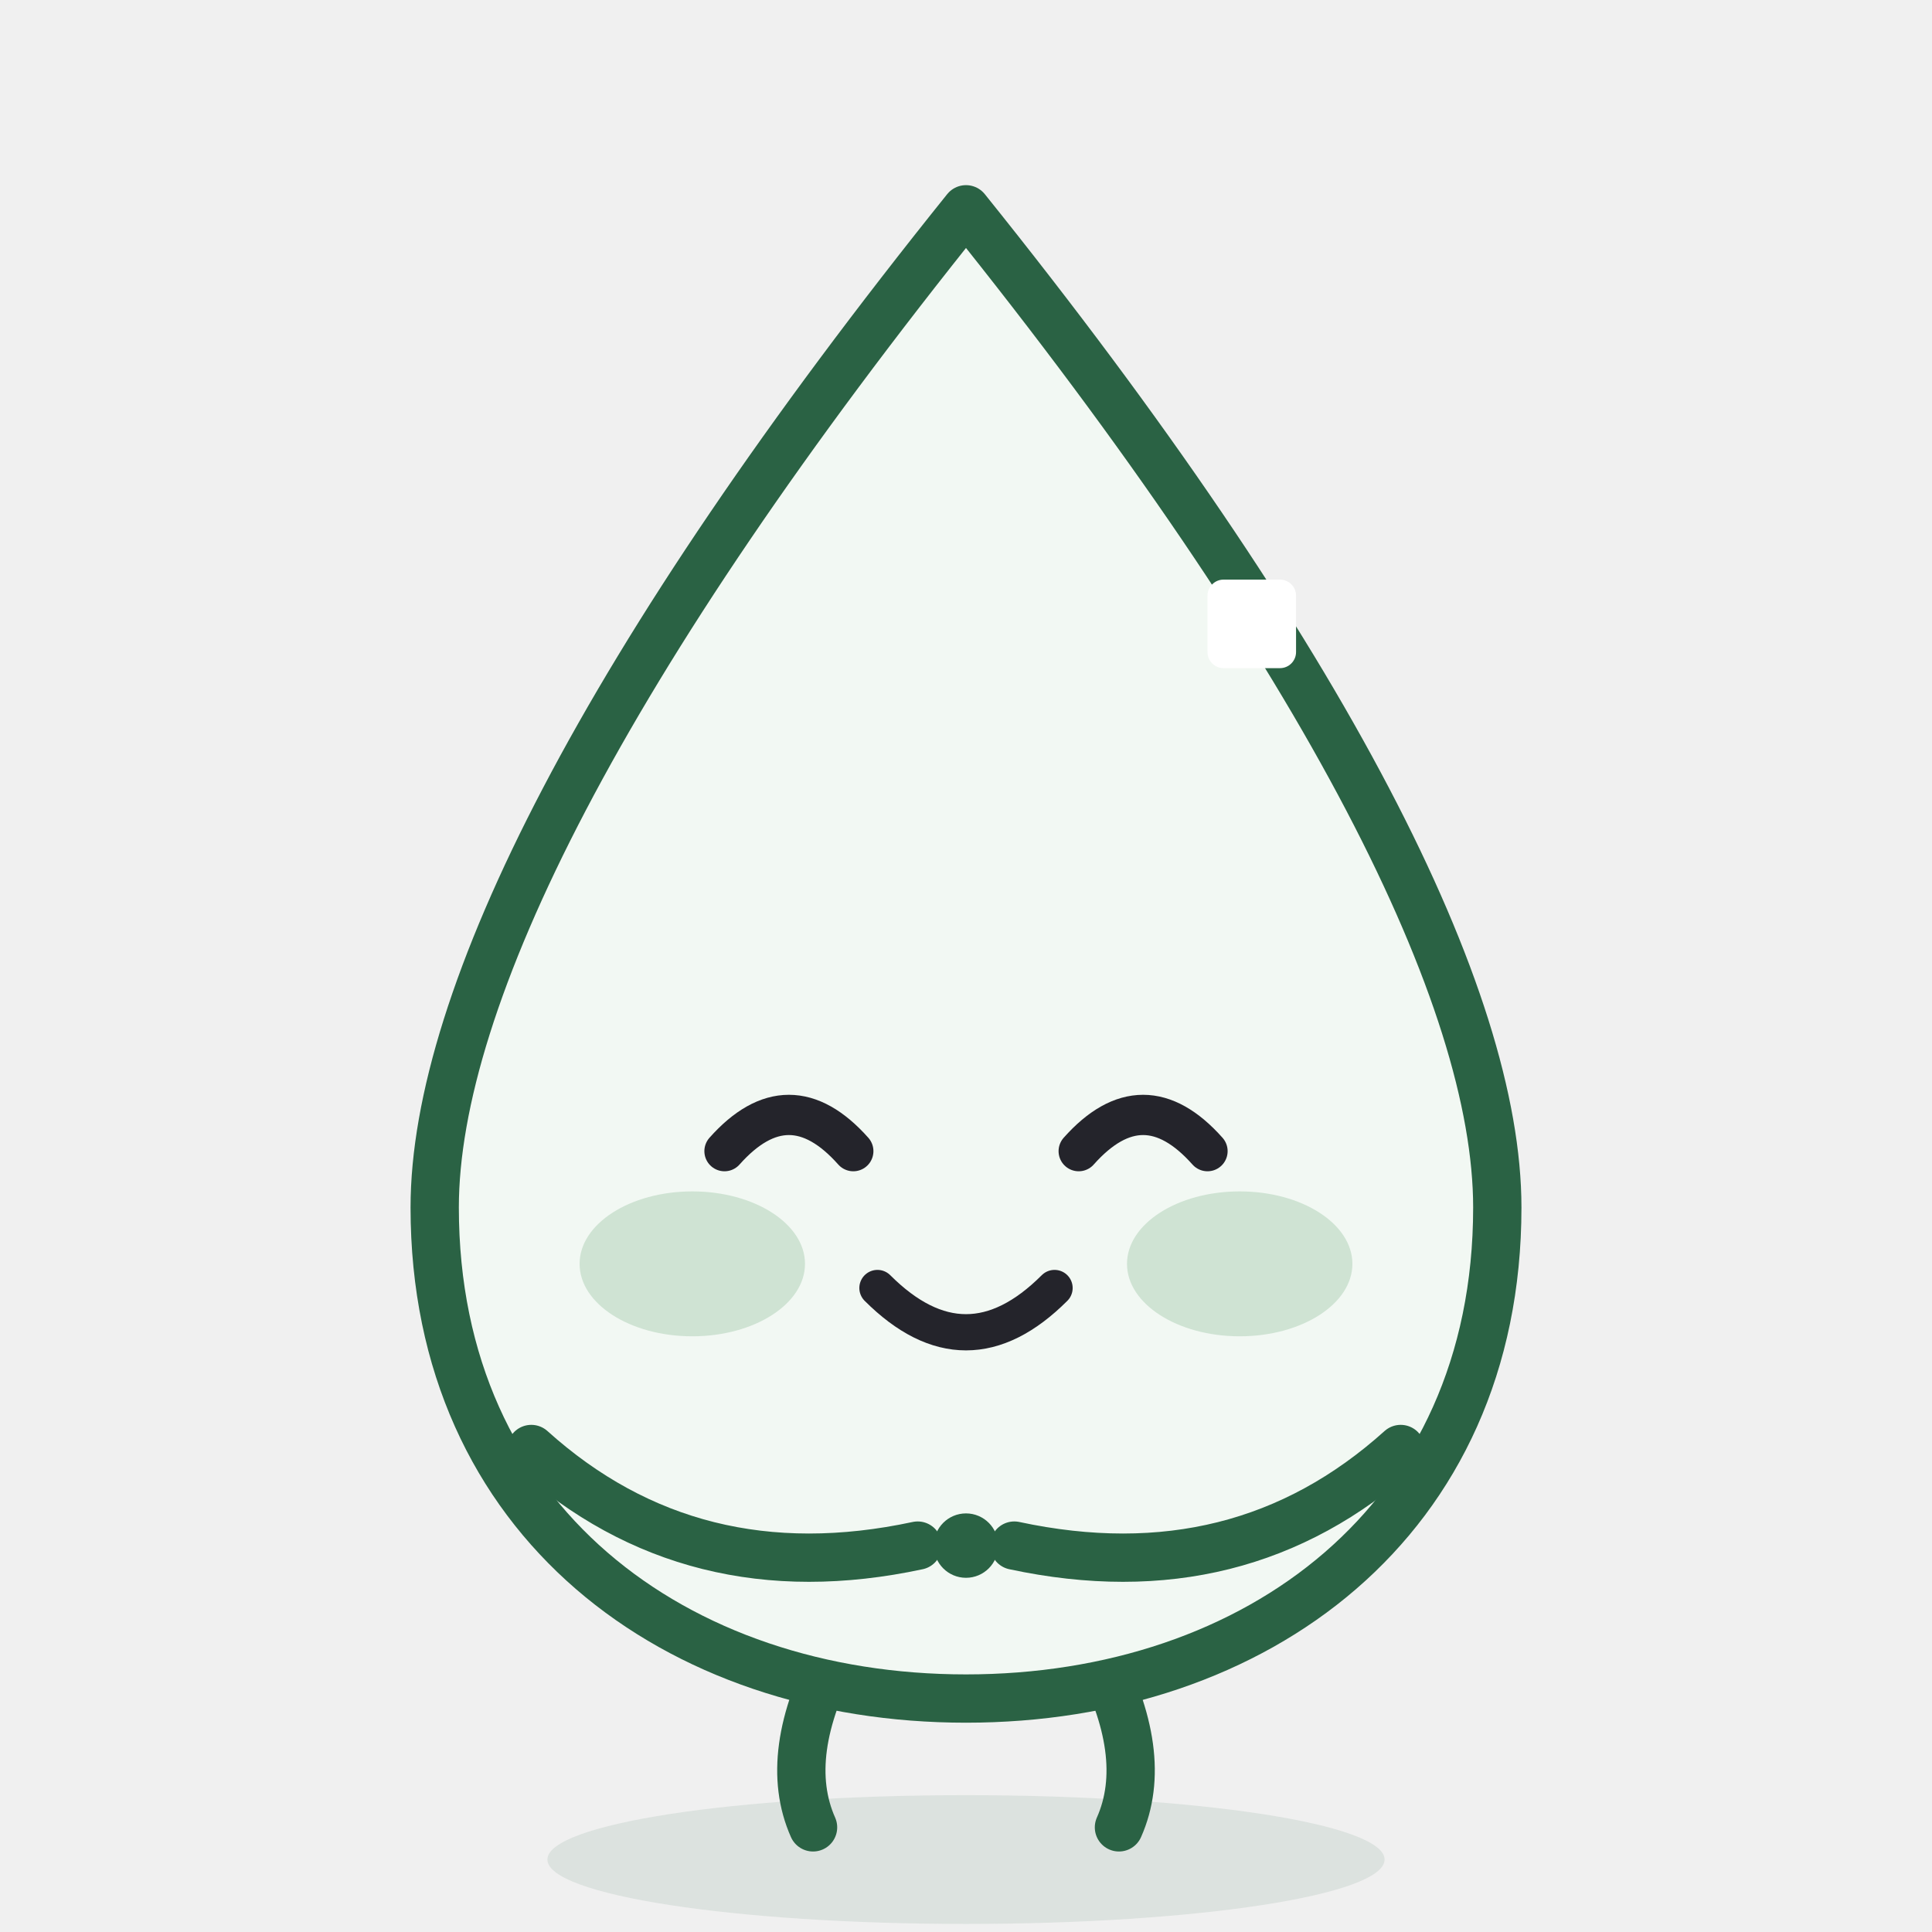
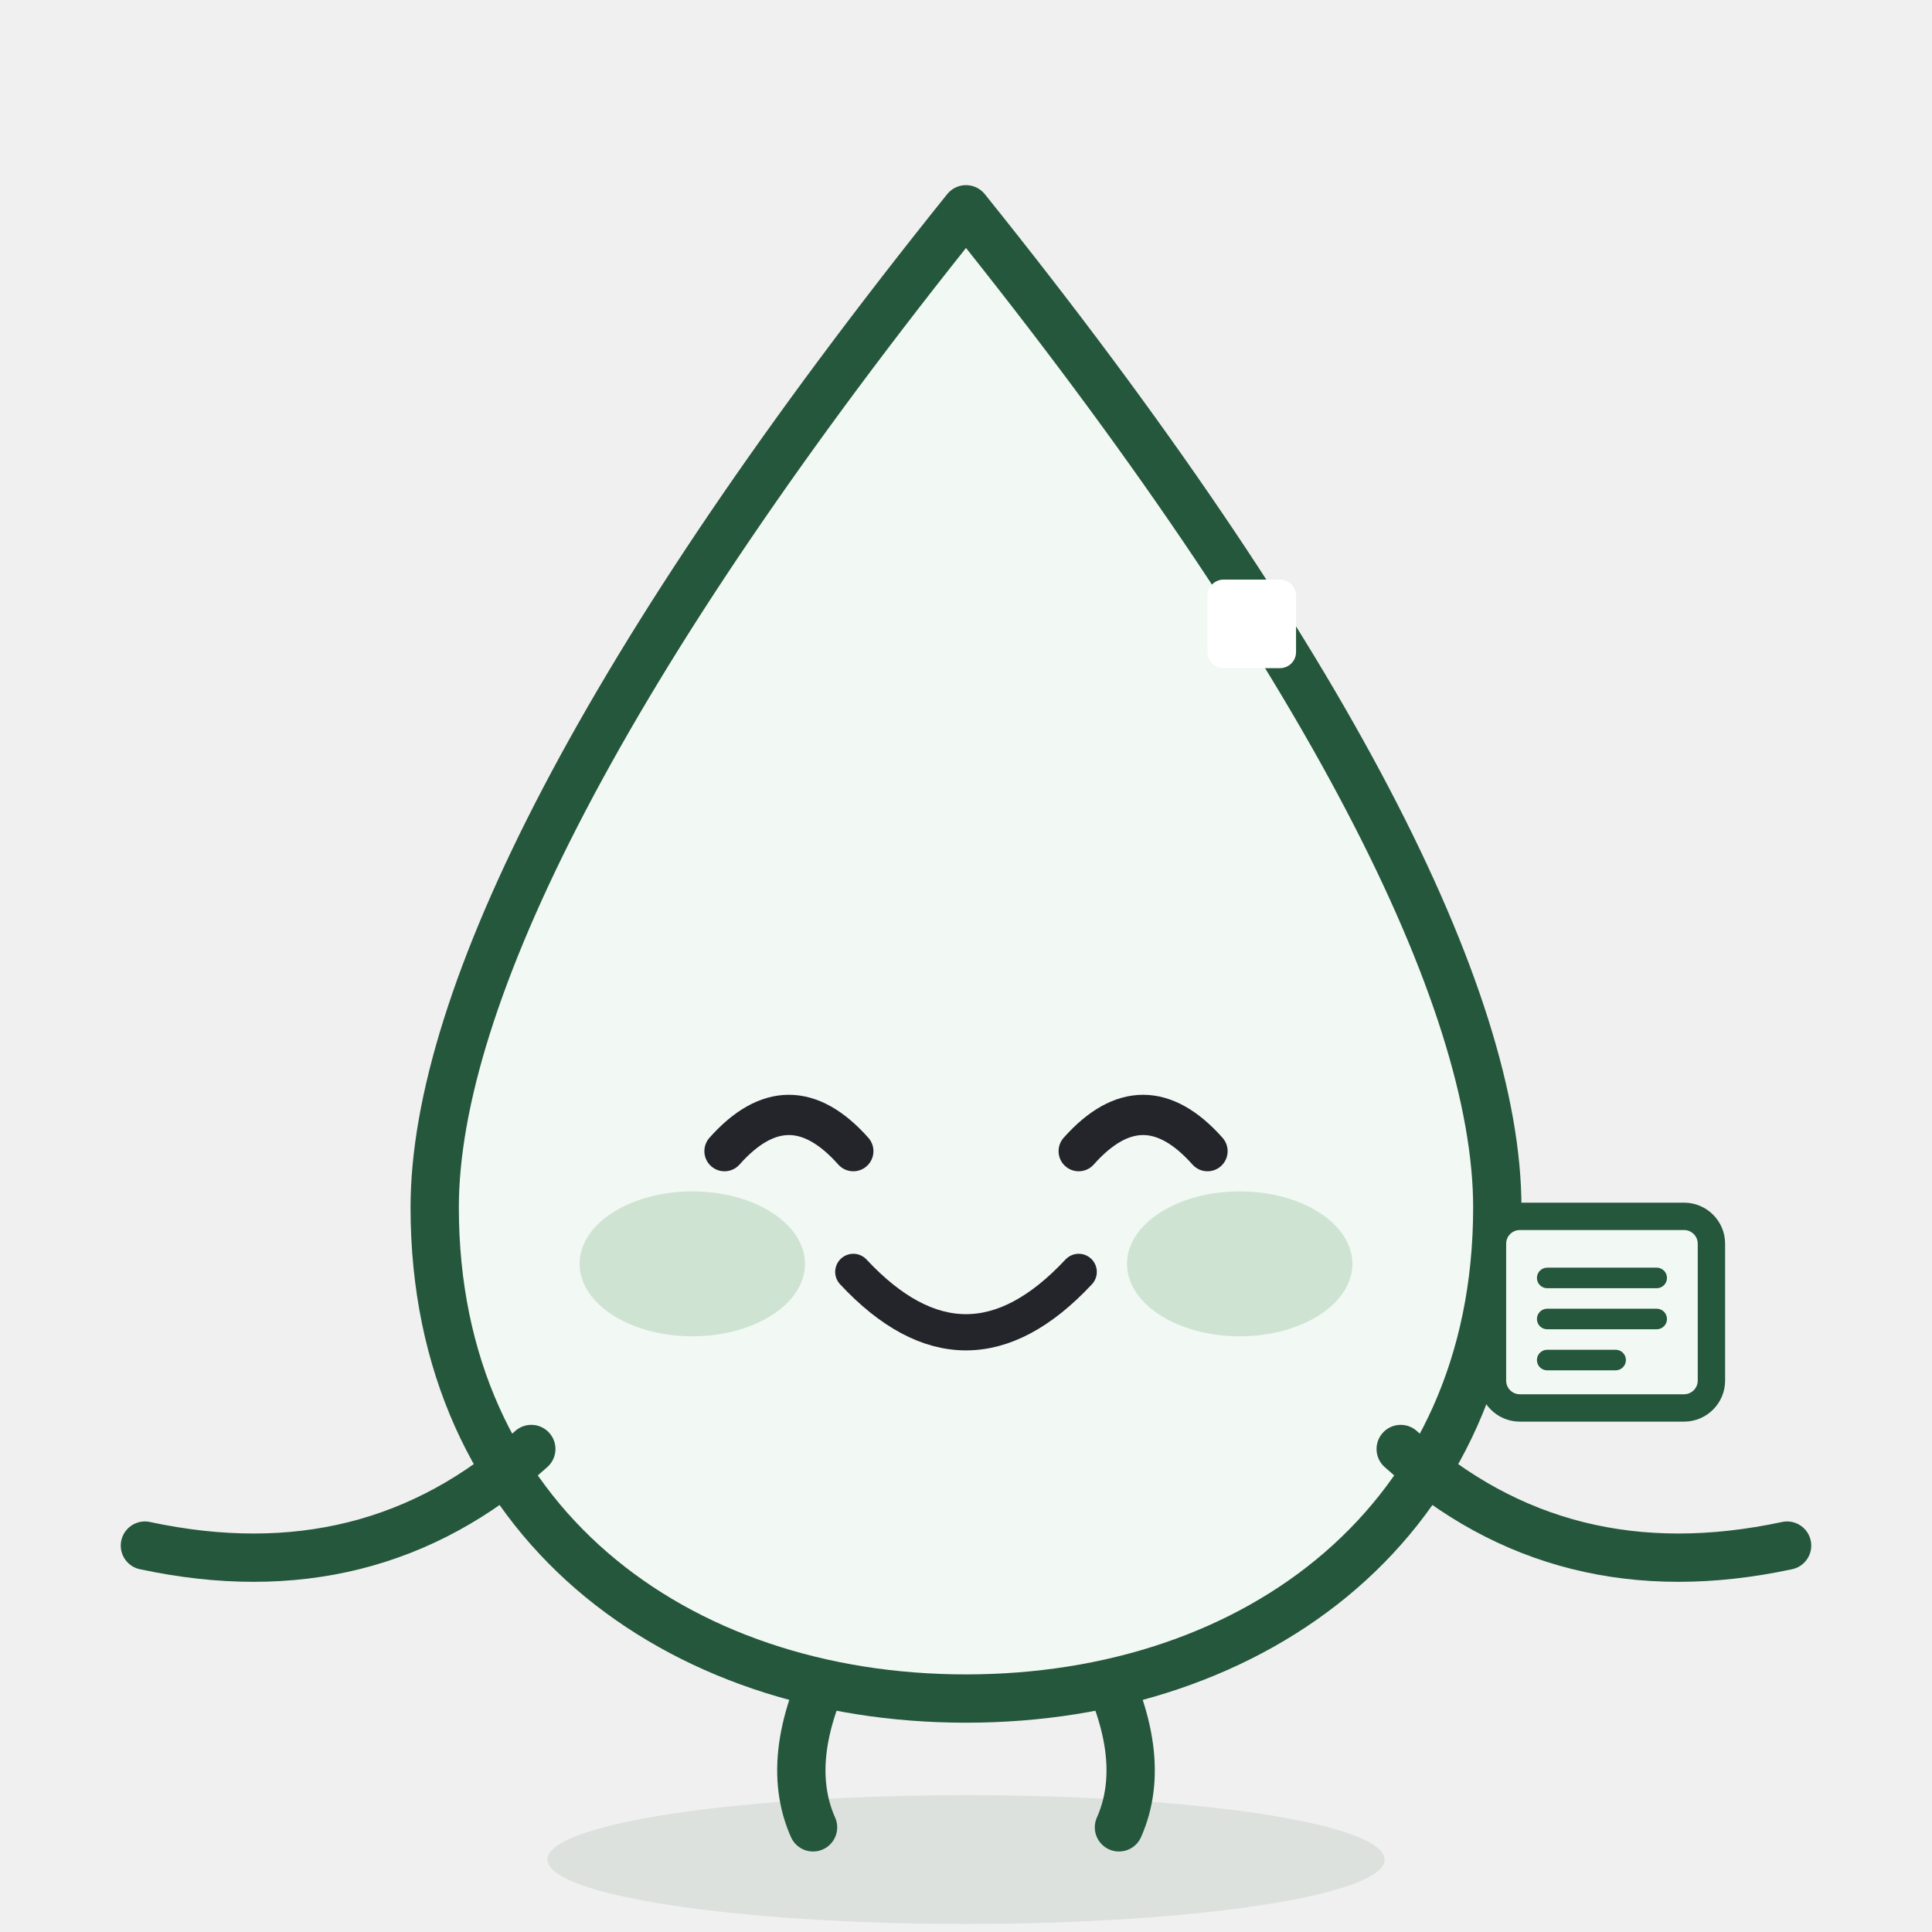
<svg xmlns="http://www.w3.org/2000/svg" viewBox="0 0 240 240" role="img" aria-label="マスコットキャラクター クラミンちゃん(まとめポーズ)">
-   <ellipse cx="120" cy="231" rx="52" ry="8" fill="#2a6244" opacity="0.10" />
-   <path d="M104 205 q-7 13 -3 22" stroke="#2a6244" stroke-width="6" fill="none" stroke-linecap="round" />
-   <path d="M136 205 q7 13 3 22" stroke="#2a6244" stroke-width="6" fill="none" stroke-linecap="round" />
-   <path d="M120 26 C 165 82, 186 124, 186 150 C 186 189, 156 211, 120 211 C 84 211, 54 189, 54 150 C 54 124, 75 82, 120 26 Z" fill="#f2f8f3" stroke="#2a6244" stroke-width="6" stroke-linejoin="round" />
+   <ellipse cx="120" cy="231" rx="52" ry="8" fill="#25573c" opacity="0.10" />
+   <path d="M104 205 q-7 13 -3 22" stroke="#25573c" stroke-width="6" fill="none" stroke-linecap="round" />
+   <path d="M136 205 q7 13 3 22" stroke="#25573c" stroke-width="6" fill="none" stroke-linecap="round" />
+   <path d="M120 26 C 165 82, 186 124, 186 150 C 186 189, 156 211, 120 211 C 84 211, 54 189, 54 150 C 54 124, 75 82, 120 26 Z" fill="#f2f8f3" stroke="#25573c" stroke-width="6" stroke-linejoin="round" />
  <rect x="150" y="72" width="11" height="11" rx="2" fill="#ffffff" />
  <ellipse cx="86" cy="157" rx="14" ry="9" fill="#cfe3d3" />
  <ellipse cx="154" cy="157" rx="14" ry="9" fill="#cfe3d3" />
  <path d="M90 143 Q98 134 106 143" stroke="#24242b" stroke-width="5" fill="none" stroke-linecap="round" />
  <path d="M134 143 Q142 134 150 143" stroke="#24242b" stroke-width="5" fill="none" stroke-linecap="round" />
-   <path d="M109 160 Q120 171 131 160" stroke="#24242b" stroke-width="4.5" fill="none" stroke-linecap="round" />
-   <path d="M66 180 q20 18 48 12" stroke="#2a6244" stroke-width="6" fill="none" stroke-linecap="round" />
-   <path d="M174 180 q-20 18 -48 12" stroke="#2a6244" stroke-width="6" fill="none" stroke-linecap="round" />
-   <circle cx="120" cy="192" r="4" fill="#2a6244" />
+   <path d="M106 158 Q120 173 134 158" stroke="#24242b" stroke-width="4.5" fill="none" stroke-linecap="round" />
+   <path d="M66 180 q-20 18 -48 12" stroke="#25573c" stroke-width="6" fill="none" stroke-linecap="round" />
+   <path d="M174 180 q20 18 48 12" stroke="#25573c" stroke-width="6" fill="none" stroke-linecap="round" />
+   <g transform="translate(182 146) scale(0.85)">
+     <rect x="4" y="6" width="32" height="28" rx="4" fill="#f2f8f3" stroke="#25573c" stroke-width="4" />
+     <path d="M12 15 H28 M12 21 H28 M12 27 H22" stroke="#25573c" stroke-width="3" stroke-linecap="round" />
+   </g>
</svg>
